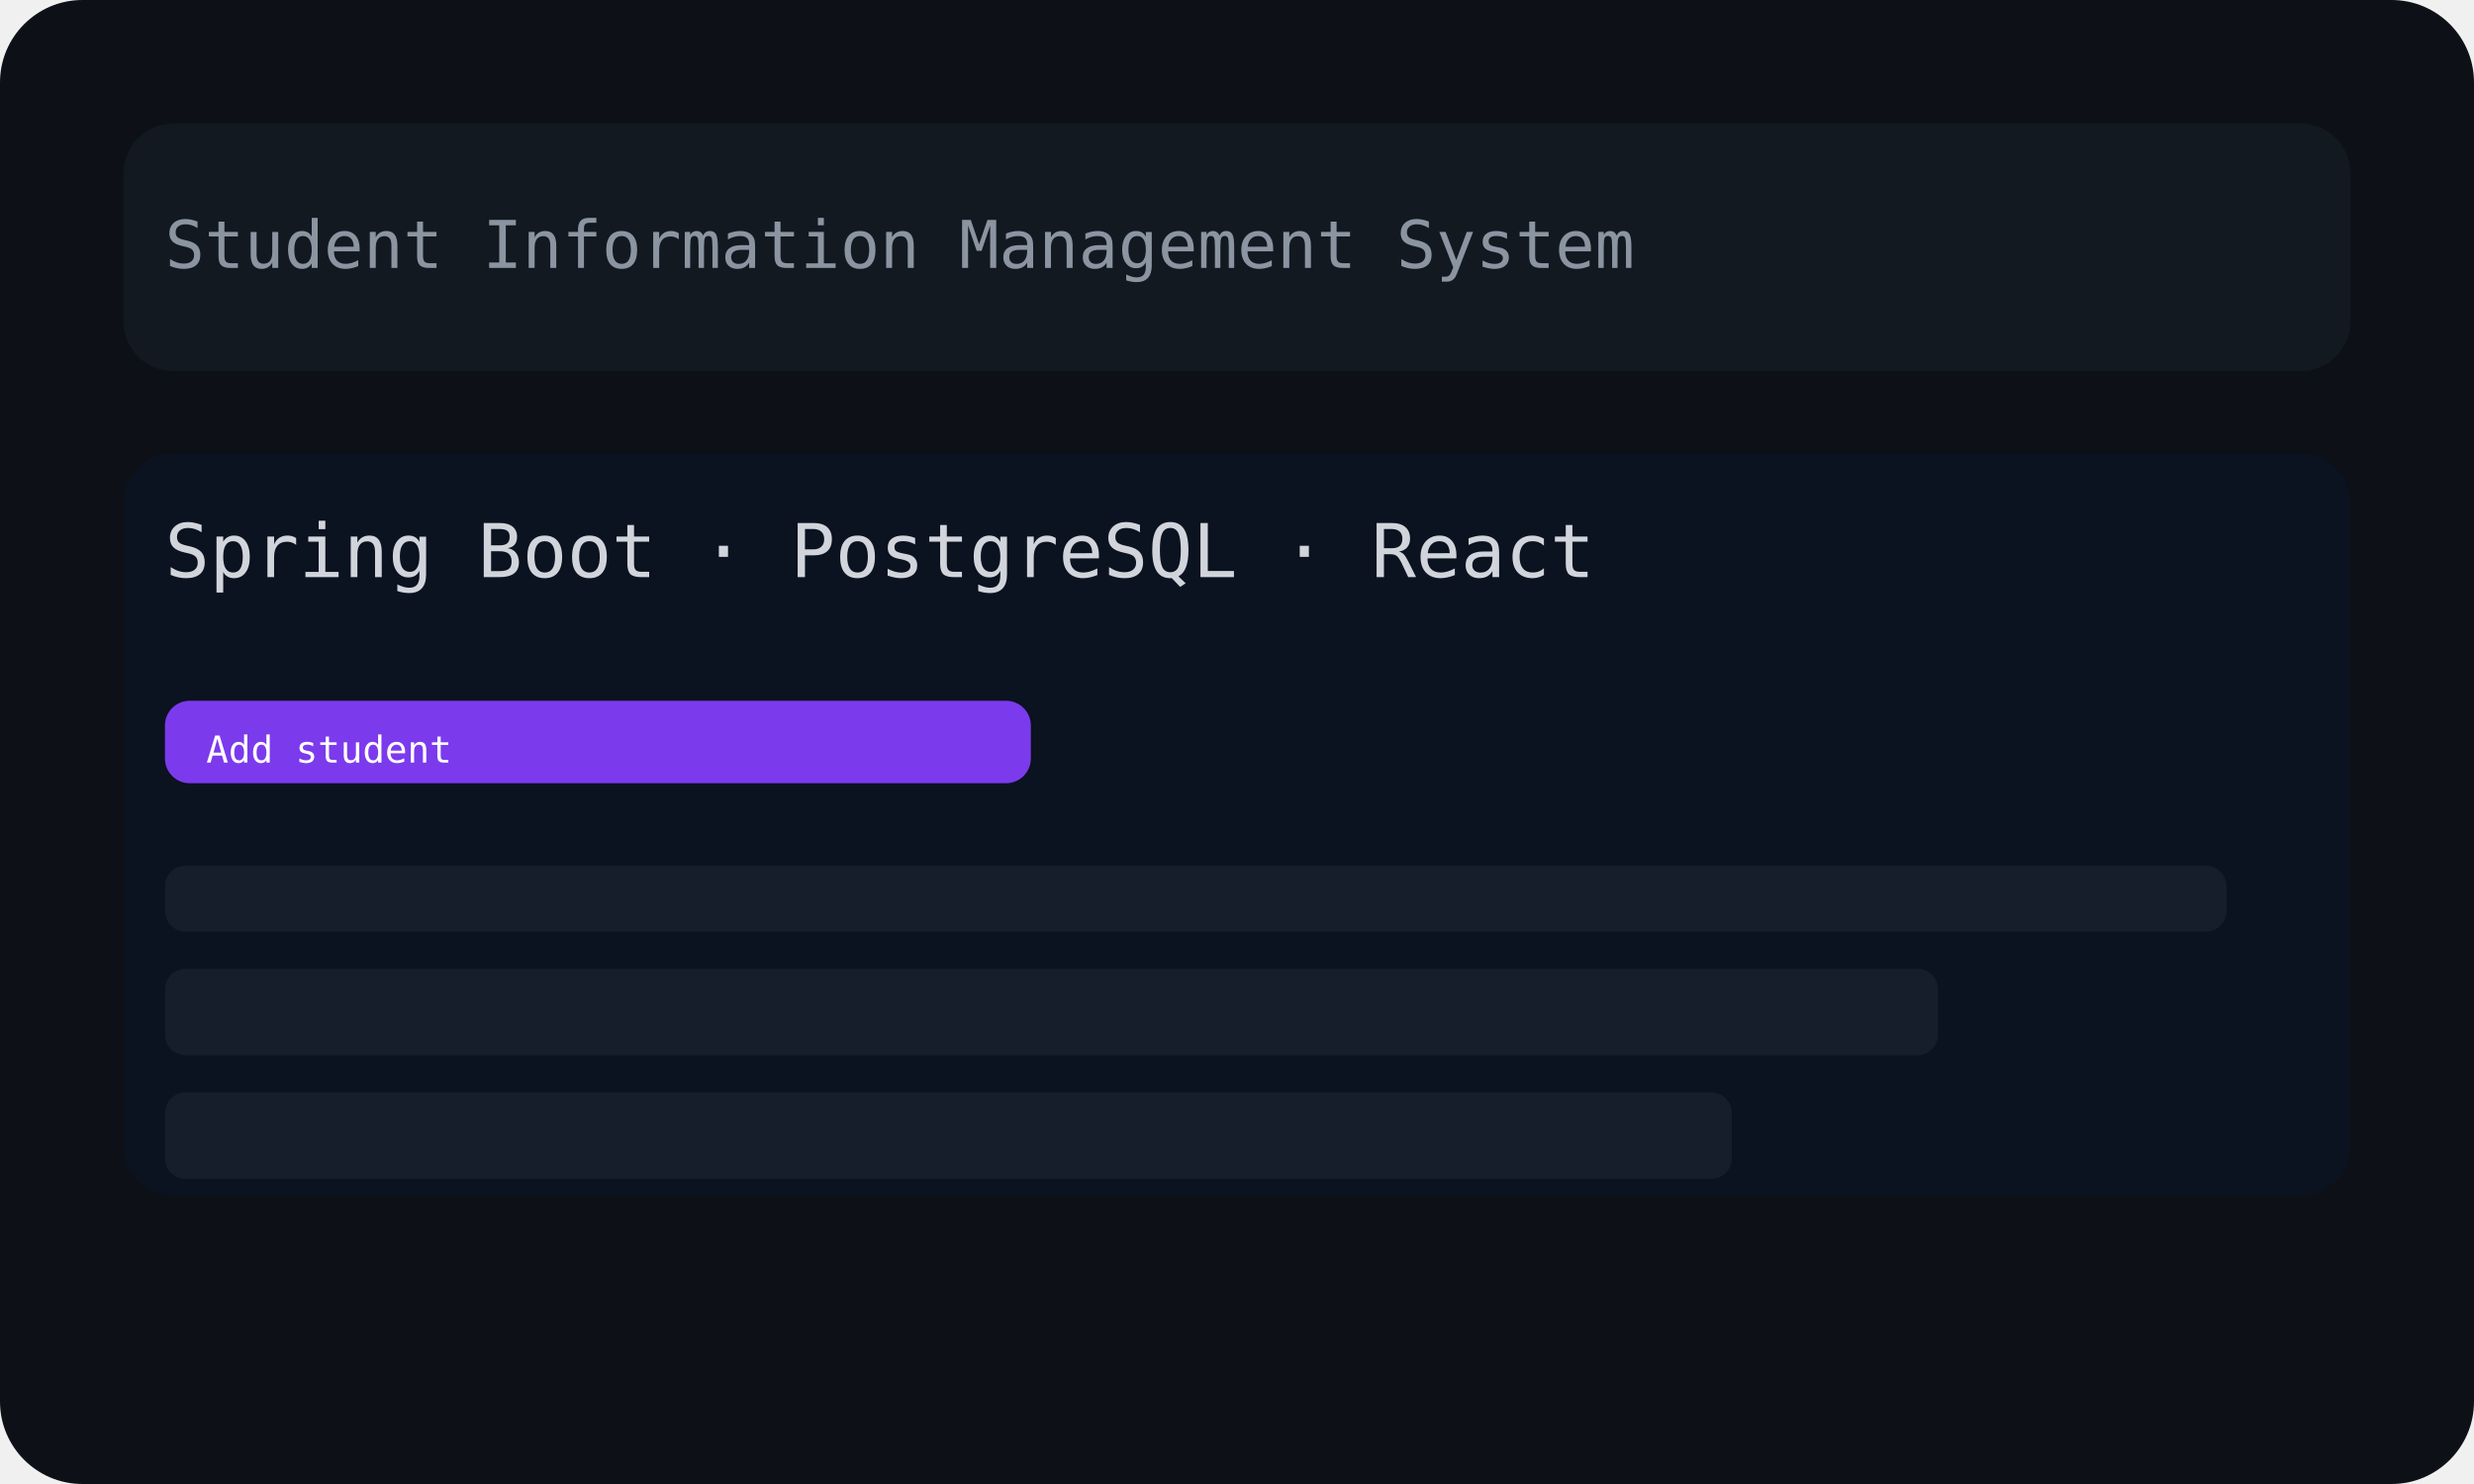
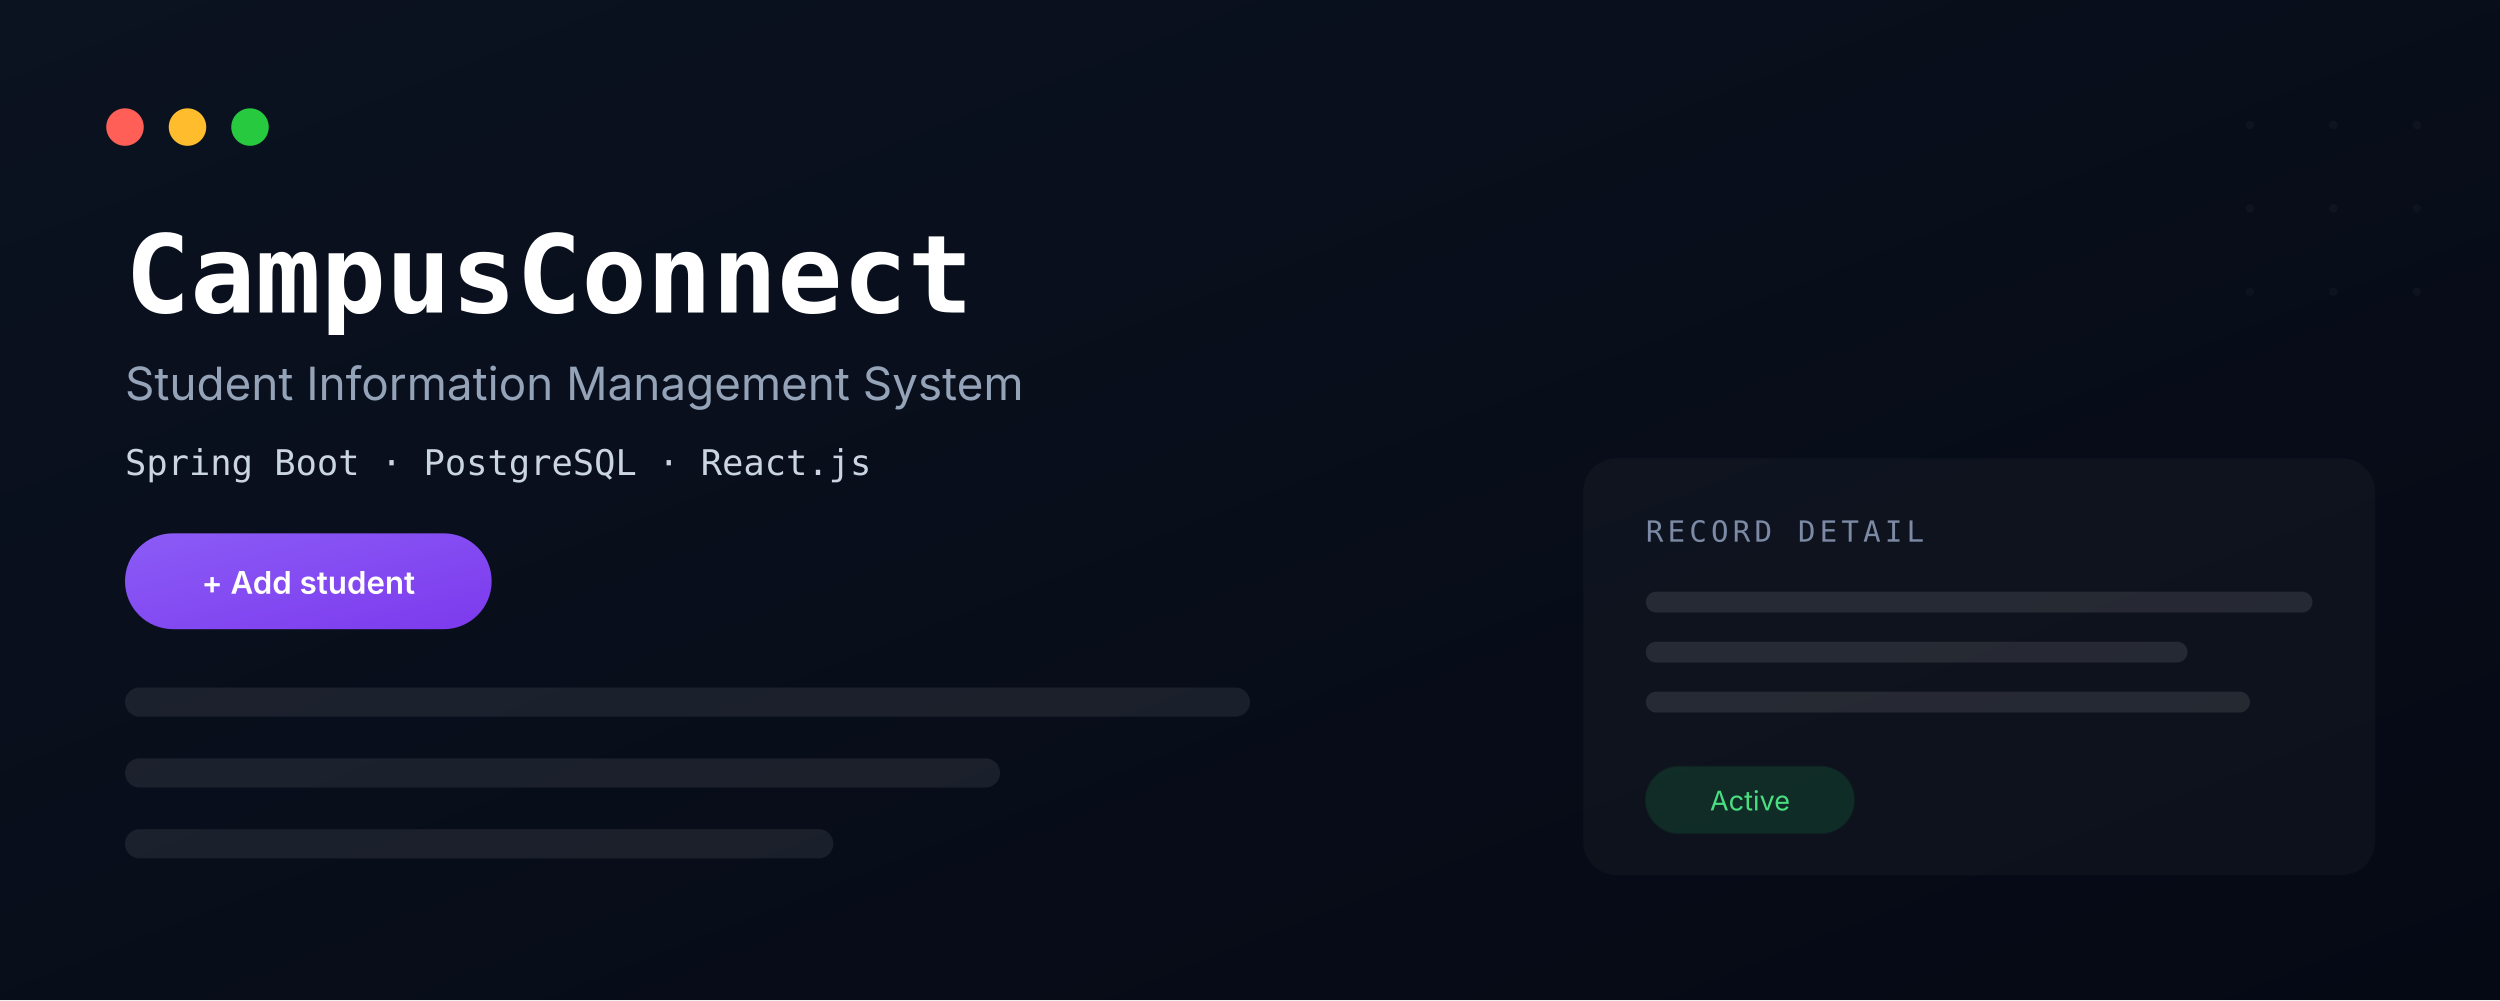
- <svg xmlns="http://www.w3.org/2000/svg" width="1200" height="720" viewBox="0 0 1200 720">
-   <rect width="1200" height="720" rx="40" fill="#0d1117" />
-   <rect x="60" y="60" width="1080" height="120" rx="24" fill="#131921" />
-   <rect x="60" y="220" width="1080" height="360" rx="24" fill="#0b1220" />
-   <text x="80" y="130" fill="#8b95a1" font-family="JetBrains Mono, monospace" font-size="32">Student Information Management System</text>
-   <text x="80" y="280" fill="#d1d5db" font-family="JetBrains Mono, monospace" font-size="36">Spring Boot · PostgreSQL · React</text>
-   <rect x="80" y="340" width="420" height="40" rx="12" fill="#7c3aed" />
-   <text x="100" y="370" fill="#fff" font-family="JetBrains Mono, monospace" font-size="18">Add student</text>
-   <rect x="80" y="420" width="1000" height="32" rx="10" fill="#161d2b" />
-   <rect x="80" y="470" width="860" height="42" rx="10" fill="#161d2b" />
-   <rect x="80" y="530" width="760" height="42" rx="10" fill="#161d2b" />
+ <svg xmlns="http://www.w3.org/2000/svg" viewBox="0 0 1200 480">
+   <defs>
+     <linearGradient id="bg" x1="0%" y1="0%" x2="100%" y2="100%">
+       <stop offset="0%" stop-color="#0b1220" />
+       <stop offset="100%" stop-color="#050914" />
+     </linearGradient>
+     <linearGradient id="btn" x1="0%" y1="0%" x2="100%" y2="100%">
+       <stop offset="0%" stop-color="#8b5cf6" />
+       <stop offset="100%" stop-color="#7c3aed" />
+     </linearGradient>
+   </defs>
+   <rect width="1200" height="480" fill="url(#bg)" />
+   <g fill="#ffffff" opacity="0.03">
+     <circle cx="1080" cy="60" r="2" />
+     <circle cx="1120" cy="60" r="2" />
+     <circle cx="1160" cy="60" r="2" />
+     <circle cx="1080" cy="100" r="2" />
+     <circle cx="1120" cy="100" r="2" />
+     <circle cx="1160" cy="100" r="2" />
+     <circle cx="1080" cy="140" r="2" />
+     <circle cx="1120" cy="140" r="2" />
+     <circle cx="1160" cy="140" r="2" />
+   </g>
+   <circle cx="60" cy="61" r="9" fill="#ff5f56" />
+   <circle cx="90" cy="61" r="9" fill="#ffbd2e" />
+   <circle cx="120" cy="61" r="9" fill="#27c93f" />
+   <text x="60" y="150" font-family="JetBrains Mono, Fira Code, monospace" font-size="52" font-weight="700" fill="#ffffff">CampusConnect</text>
+   <text x="60" y="192" font-family="Inter, sans-serif" font-size="22" fill="#94a3b8">Student Information Management System</text>
+   <text x="60" y="228" font-family="JetBrains Mono, Fira Code, monospace" font-size="17" fill="#cbd5e1">Spring Boot · PostgreSQL · React.js</text>
+   <rect x="60" y="256" width="176" height="46" rx="23" fill="url(#btn)" />
+   <text x="148" y="285" font-family="Inter, sans-serif" font-size="15" font-weight="600" fill="#ffffff" text-anchor="middle">+ Add student</text>
+   <rect x="60" y="330" width="540" height="14" rx="7" fill="#ffffff" opacity="0.08" />
+   <rect x="60" y="364" width="420" height="14" rx="7" fill="#ffffff" opacity="0.08" />
+   <rect x="60" y="398" width="340" height="14" rx="7" fill="#ffffff" opacity="0.08" />
+   <rect x="760" y="220" width="380" height="200" rx="16" fill="#ffffff" opacity="0.03" stroke="#ffffff" stroke-opacity="0.08" />
+   <text x="790" y="260" font-family="JetBrains Mono, Fira Code, monospace" font-size="14" fill="#7c8aa5" letter-spacing="2">RECORD DETAIL</text>
+   <rect x="790" y="284" width="320" height="10" rx="5" fill="#ffffff" opacity="0.10" />
+   <rect x="790" y="308" width="260" height="10" rx="5" fill="#ffffff" opacity="0.10" />
+   <rect x="790" y="332" width="290" height="10" rx="5" fill="#ffffff" opacity="0.10" />
+   <rect x="790" y="368" width="100" height="32" rx="16" fill="#22c55e" opacity="0.15" stroke="#22c55e" stroke-opacity="0.4" />
+   <text x="840" y="389" font-family="Inter, sans-serif" font-size="13" fill="#4ade80" text-anchor="middle">Active</text>
</svg>
